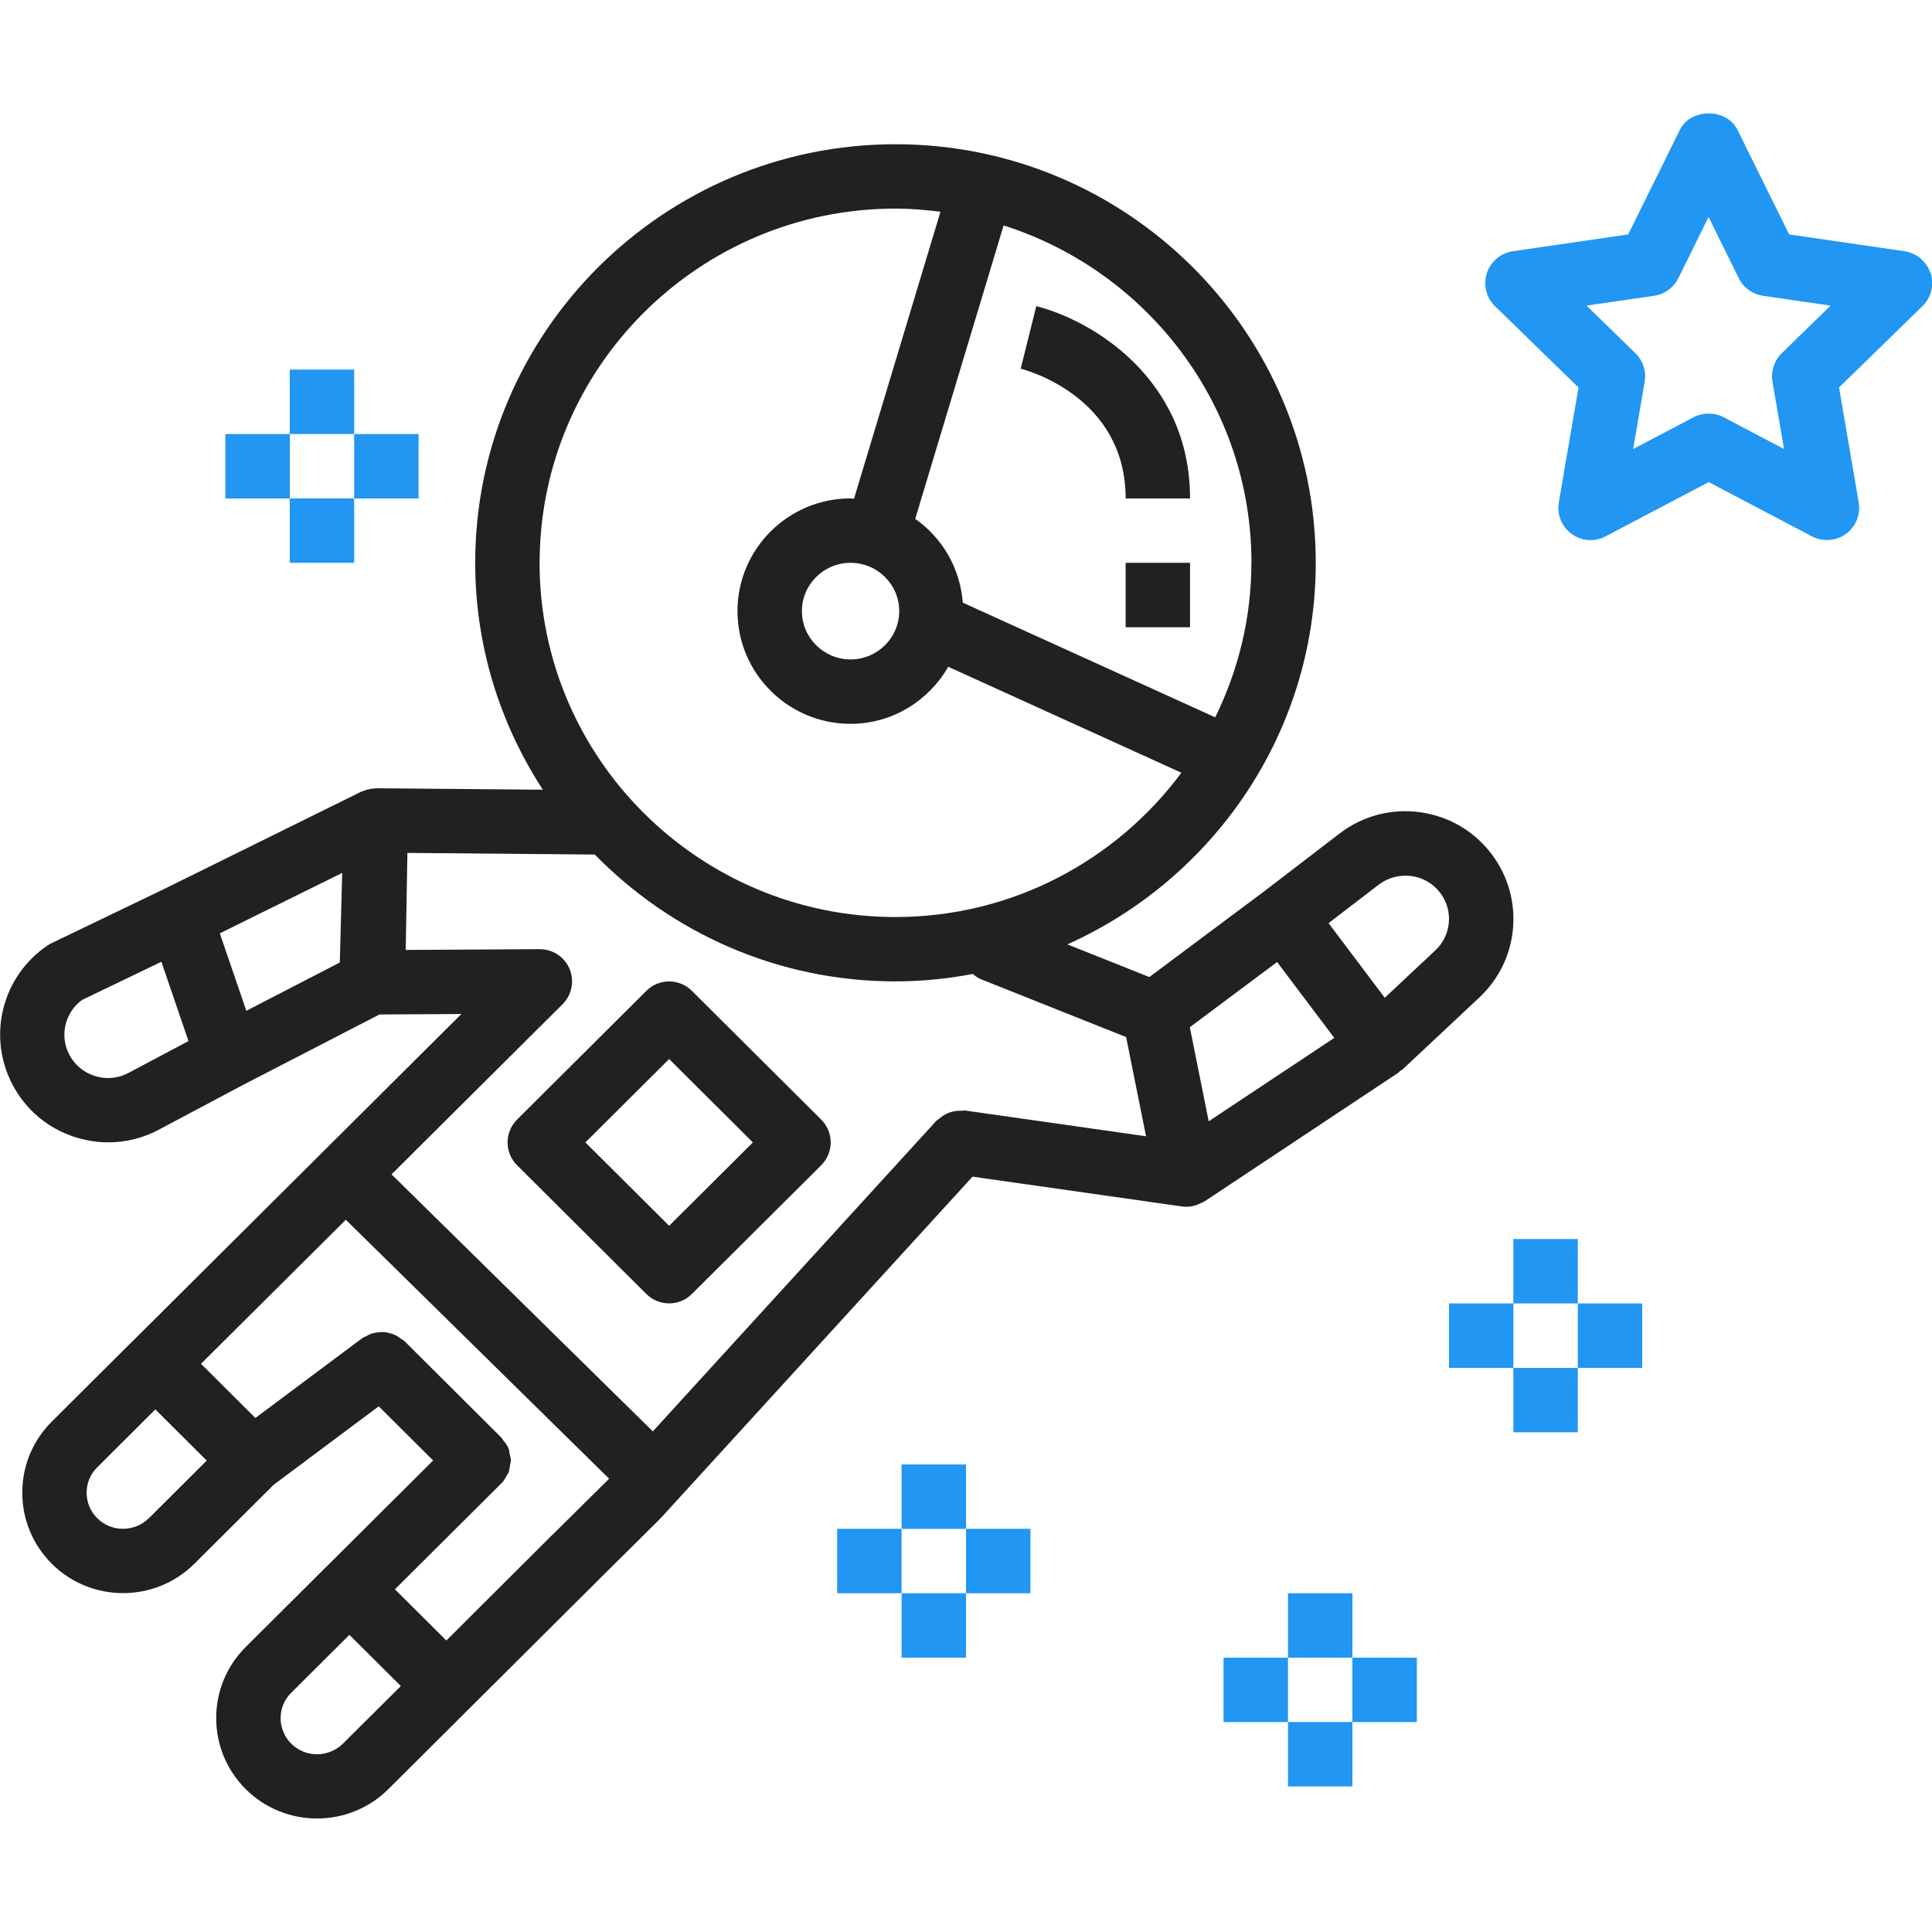
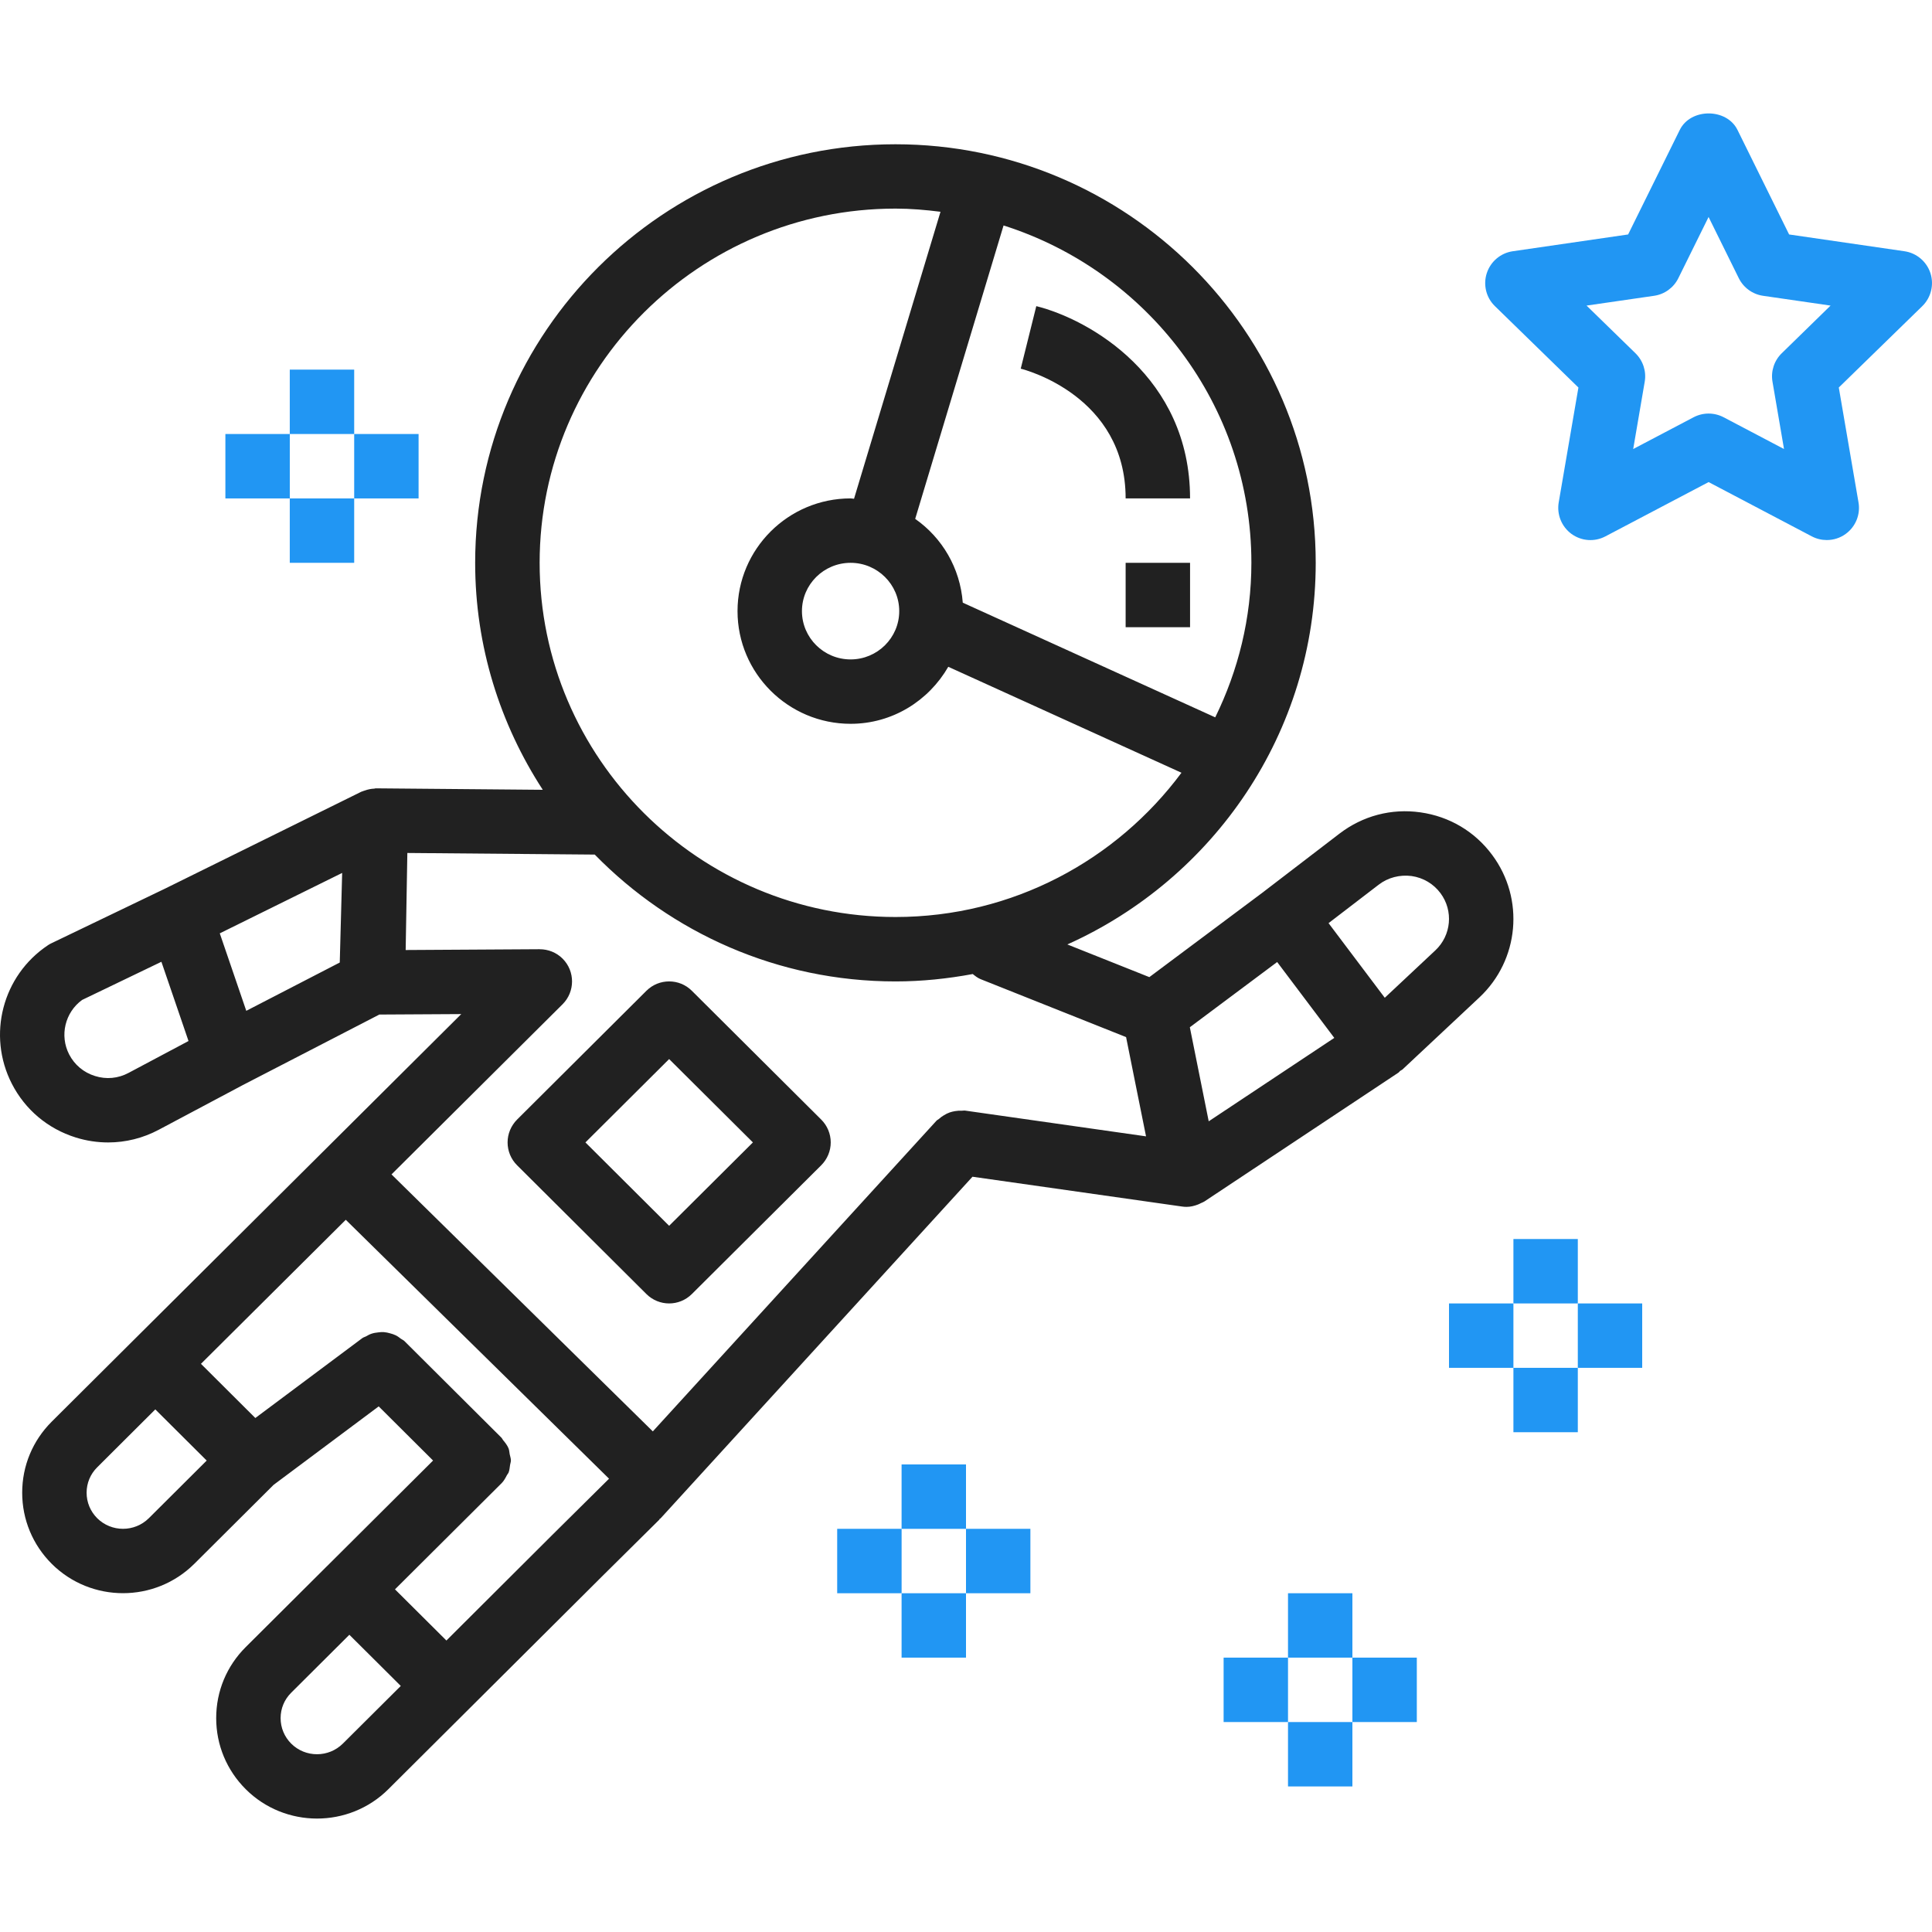
- <svg xmlns="http://www.w3.org/2000/svg" version="1.1" viewBox="0 0 32 32">
-   <path fill="#2196f3" d="M31.974 4.524c-0.063-0.193-0.229-0.333-0.43-0.363l-1.91-0.278-0.855-1.731c-0.179-0.365-0.777-0.365-0.956 0l-0.855 1.731-1.91 0.278c-0.201 0.029-0.367 0.17-0.431 0.363-0.062 0.193-0.011 0.405 0.135 0.547l1.383 1.348-0.326 1.903c-0.034 0.2 0.048 0.402 0.212 0.522 0.166 0.121 0.382 0.135 0.562 0.040l1.709-0.899 1.709 0.899c0.078 0.041 0.164 0.061 0.249 0.061 0.11 0 0.221-0.034 0.314-0.102 0.164-0.119 0.246-0.322 0.212-0.522l-0.326-1.903 1.383-1.348c0.145-0.142 0.197-0.354 0.135-0.547zM29.511 5.851c-0.125 0.122-0.183 0.299-0.153 0.472l0.191 1.114-1-0.526c-0.078-0.041-0.163-0.061-0.249-0.061s-0.17 0.020-0.249 0.061l-1.001 0.526 0.191-1.114c0.030-0.173-0.028-0.349-0.153-0.472l-0.81-0.789 1.119-0.163c0.174-0.025 0.324-0.134 0.402-0.292l0.5-1.013 0.5 1.013c0.078 0.157 0.228 0.267 0.402 0.292l1.119 0.163-0.809 0.789z" />
-   <path fill="#2196f3" d="M26.133 20.522h-1.067v1.067h1.067v-1.067z" />
-   <path fill="#2196f3" d="M26.133 22.656h-1.067v1.067h1.067v-1.067z" />
-   <path fill="#2196f3" d="M27.2 21.589h-1.067v1.067h1.067v-1.067z" />
-   <path fill="#2196f3" d="M25.067 21.589h-1.067v1.067h1.067v-1.067z" />
-   <path fill="#2196f3" d="M22.4 26.389h-1.067v1.067h1.067v-1.067z" />
-   <path fill="#2196f3" d="M22.4 28.522h-1.067v1.067h1.067v-1.067z" />
-   <path fill="#2196f3" d="M23.467 27.456h-1.067v1.067h1.067v-1.067z" />
-   <path fill="#2196f3" d="M21.333 27.456h-1.067v1.067h1.067v-1.067z" />
-   <path fill="#2196f3" d="M16 24.256h-1.067v1.067h1.067v-1.067z" />
-   <path fill="#2196f3" d="M16 26.389h-1.067v1.067h1.067v-1.067z" />
-   <path fill="#2196f3" d="M17.067 25.322h-1.067v1.067h1.067v-1.067z" />
-   <path fill="#2196f3" d="M14.933 25.322h-1.067v1.067h1.067v-1.067z" />
-   <path fill="#2196f3" d="M5.866 6.122h-1.067v1.067h1.067v-1.067z" />
-   <path fill="#2196f3" d="M5.866 8.255h-1.067v1.067h1.067v-1.067z" />
-   <path fill="#2196f3" d="M6.933 7.189h-1.067v1.067h1.067v-1.067z" />
-   <path fill="#2196f3" d="M4.8 7.189h-1.067v1.067h1.067v-1.067z" />
-   <path fill="#212121" d="M24.715 14.159c-0.287-0.388-0.709-0.637-1.188-0.705-0.481-0.068-0.956 0.058-1.34 0.352l-1.252 0.96-1.898 1.417-1.358-0.541c2.421-1.086 4.114-3.508 4.114-6.32 0-3.823-3.123-6.933-6.961-6.933s-6.961 3.11-6.961 6.933c0 1.386 0.414 2.674 1.12 3.758l-2.764-0.024c-0.002 0-0.003 0-0.005 0-0.009 0-0.015 0.004-0.023 0.005-0.053 0.002-0.105 0.013-0.155 0.031-0.013 0.005-0.026 0.008-0.038 0.013-0.006 0.003-0.013 0.003-0.019 0.006l-3.233 1.596c-0.001 0-0.001 0-0.001 0.001l-1.893 0.911c-0.021 0.009-0.042 0.021-0.063 0.035-0.755 0.502-1.012 1.489-0.598 2.295 0.22 0.429 0.595 0.745 1.056 0.889 0.178 0.055 0.359 0.083 0.539 0.083 0.29 0 0.577-0.071 0.839-0.211l1.388-0.738 2.264-1.169 1.357-0.008-5.442 5.416c-0.001 0.001-0.001 0.001-0.002 0.001l-1.339 1.333c-0.316 0.315-0.49 0.732-0.49 1.178s0.174 0.863 0.49 1.179c0.325 0.323 0.752 0.485 1.179 0.485s0.854-0.162 1.18-0.485l1.314-1.309 1.741-1.3 0.901 0.897-1.762 1.754c-0 0.001-0.001 0.001-0.002 0.001l-1.339 1.333c-0.316 0.315-0.49 0.732-0.49 1.178s0.174 0.863 0.49 1.179c0.325 0.323 0.753 0.485 1.18 0.485s0.855-0.162 1.18-0.485l3.482-3.467c0.001-0.001 0.001-0.001 0.001-0.002l1.010-1-0.004-0.004c0.006-0.006 0.015-0.009 0.022-0.015l5.166-5.658 3.471 0.494c0.025 0.004 0.050 0.005 0.075 0.005 0.065 0 0.127-0.015 0.187-0.038 0.018-0.006 0.033-0.015 0.050-0.023 0.019-0.010 0.039-0.015 0.058-0.027l3.213-2.133c0.012-0.008 0.018-0.021 0.029-0.029 0.013-0.010 0.029-0.014 0.041-0.026l1.271-1.191c0.662-0.62 0.753-1.635 0.212-2.362zM2.13 17.77c-0.173 0.093-0.37 0.111-0.558 0.052-0.187-0.058-0.338-0.186-0.427-0.358-0.161-0.314-0.068-0.695 0.214-0.902l1.314-0.632 0.449 1.313-0.992 0.527zM5.628 15.942l-1.548 0.8-0.439-1.283 2.027-1.001-0.040 1.484zM20.727 9.322c0 0.918-0.219 1.785-0.599 2.559l-4.181-1.899c-0.044-0.573-0.341-1.075-0.788-1.388l1.464-4.86c2.378 0.756 4.105 2.974 4.105 5.588zM8.938 9.322c0-3.235 2.644-5.867 5.894-5.867 0.253 0 0.5 0.021 0.745 0.052l-1.432 4.754c-0.019-0.001-0.037-0.006-0.057-0.006-1.033 0-1.873 0.837-1.873 1.867s0.84 1.867 1.873 1.867c0.694 0 1.294-0.383 1.618-0.945l3.862 1.755c-1.075 1.446-2.795 2.39-4.737 2.39-3.25 0-5.894-2.632-5.894-5.867zM14.894 10.122c0 0.441-0.362 0.8-0.806 0.8s-0.806-0.359-0.806-0.8c0-0.441 0.362-0.8 0.806-0.8s0.806 0.359 0.806 0.8zM2.465 25.146c-0.236 0.234-0.619 0.234-0.854 0.001-0.114-0.114-0.176-0.263-0.176-0.423s0.062-0.309 0.176-0.421l0.962-0.959 0.851 0.848-0.959 0.955zM5.679 28.88c-0.236 0.234-0.619 0.235-0.855 0.001-0.114-0.114-0.176-0.263-0.176-0.423s0.062-0.309 0.176-0.421l0.963-0.959 0.852 0.848-0.96 0.955zM9.16 25.411c-0.001 0-0.001 0-0.002 0.001l-1.765 1.76-0.852-0.848 1.763-1.755c0 0 0 0 0-0s0.001-0.001 0.002-0.001c0.040-0.040 0.065-0.088 0.090-0.135 0.007-0.014 0.020-0.026 0.026-0.040 0.017-0.041 0.019-0.085 0.026-0.129 0.003-0.025 0.014-0.047 0.014-0.073 0-0.036-0.013-0.070-0.020-0.106-0.006-0.032-0.006-0.065-0.019-0.095-0.020-0.050-0.055-0.094-0.091-0.138-0.010-0.012-0.014-0.027-0.025-0.038 0 0 0 0-0.001 0s-0.001-0.002-0.001-0.002l-1.607-1.6c-0.017-0.017-0.039-0.024-0.058-0.038-0.028-0.022-0.055-0.042-0.087-0.058-0.030-0.015-0.061-0.024-0.093-0.033-0.034-0.010-0.067-0.017-0.103-0.020-0.033-0.002-0.063 0.001-0.095 0.005-0.036 0.004-0.069 0.009-0.104 0.020-0.034 0.011-0.063 0.027-0.094 0.045-0.020 0.011-0.042 0.015-0.061 0.029l-1.773 1.324-0.901-0.897 2.399-2.386 4.361 4.289-0.928 0.919zM15.979 18.394c-0.015-0.002-0.030 0.004-0.045 0.003-0.039-0.002-0.076 0.001-0.115 0.007-0.030 0.005-0.059 0.011-0.088 0.021-0.034 0.012-0.065 0.028-0.097 0.047-0.030 0.018-0.057 0.037-0.083 0.061-0.013 0.011-0.028 0.017-0.040 0.029l-4.698 5.146-4.328-4.257 2.833-2.818c0.209-0.208 0.21-0.546 0.002-0.755-0.105-0.105-0.243-0.157-0.381-0.156v-0.001l-2.219 0.013 0.028-1.607 3.104 0.027c1.265 1.294 3.029 2.101 4.981 2.101 0.437 0 0.864-0.045 1.279-0.123 0.040 0.032 0.079 0.065 0.13 0.085l2.41 0.96 0.152 0.758 0.178 0.885-3.003-0.427zM20.020 18.572l-0.313-1.558 1.446-1.080 0.947 1.257-2.080 1.381zM23.774 15.741l-0.838 0.785-0.931-1.236 0.831-0.637c0.155-0.119 0.351-0.168 0.543-0.143 0.193 0.027 0.364 0.128 0.48 0.284 0.217 0.292 0.18 0.699-0.085 0.947z" />
-   <path fill="#212121" d="M13.602 18.544l-2.143-2.133c-0.207-0.207-0.545-0.207-0.753 0l-2.142 2.133c-0.1 0.101-0.157 0.236-0.157 0.378s0.056 0.278 0.157 0.378l2.142 2.133c0.104 0.103 0.241 0.155 0.377 0.155s0.273-0.052 0.376-0.155l2.143-2.133c0.1-0.1 0.157-0.236 0.157-0.378s-0.057-0.278-0.157-0.378zM11.083 20.303l-1.387-1.381 1.387-1.381 1.387 1.381-1.387 1.381z" />
-   <path fill="#212121" d="M17.164 5.071l-0.258 1.036c0.071 0.018 1.738 0.452 1.738 2.149h1.067c-0-2.017-1.666-2.965-2.547-3.185z" />
-   <path fill="#212121" d="M19.711 9.322h-1.067v1.067h1.067v-1.067z" />
+ <svg xmlns="http://www.w3.org/2000/svg" width="70" height="70" viewBox="0 0 70 70" fill="none">
+   <path d="M69.943 9.896C69.805 9.475 69.442 9.167 69.002 9.103L64.823 8.495L62.953 4.708C62.561 3.91 61.253 3.91 60.861 4.708L58.99 8.495L54.811 9.103C54.371 9.167 54.008 9.474 53.869 9.897C53.732 10.319 53.845 10.783 54.164 11.092L57.189 14.041L56.475 18.203C56.401 18.641 56.58 19.083 56.938 19.345C57.301 19.608 57.775 19.641 58.168 19.433L61.906 17.467L65.644 19.433C65.814 19.523 66.002 19.567 66.188 19.567C66.429 19.567 66.671 19.493 66.874 19.344C67.233 19.083 67.413 18.641 67.337 18.203L66.623 14.04L69.648 11.092C69.965 10.782 70.08 10.319 69.943 9.896ZM64.556 12.799C64.281 13.066 64.155 13.454 64.221 13.832L64.638 16.269L62.45 15.118C62.279 15.029 62.093 14.984 61.906 14.984C61.719 14.984 61.534 15.029 61.362 15.118L59.174 16.269L59.591 13.832C59.657 13.454 59.531 13.068 59.256 12.799L57.484 11.072L59.932 10.717C60.312 10.662 60.64 10.423 60.81 10.078L61.905 7.862L62.999 10.078C63.169 10.422 63.497 10.662 63.878 10.717L66.325 11.072L64.556 12.799Z" fill="#2196F3" />
+   <path d="M57.167 44.892H54.834V47.226H57.167V44.892Z" fill="#2196F3" />
+   <path d="M57.167 49.559H54.834V51.892H57.167V49.559Z" fill="#2196F3" />
+   <path d="M59.5 47.226H57.167V49.559H59.5V47.226Z" fill="#2196F3" />
+   <path d="M54.834 47.226H52.5V49.559H54.834V47.226Z" fill="#2196F3" />
+   <path d="M49 57.726H46.667V60.059H49V57.726Z" fill="#2196F3" />
+   <path d="M49 62.393H46.667V64.726H49V62.393Z" fill="#2196F3" />
+   <path d="M51.334 60.059H49V62.393H51.334V60.059Z" fill="#2196F3" />
+   <path d="M46.667 60.059H44.334V62.393H46.667V60.059Z" fill="#2196F3" />
+   <path d="M35 53.059H32.666V55.393H35V53.059Z" fill="#2196F3" />
+   <path d="M35 57.726H32.666V60.059H35V57.726Z" fill="#2196F3" />
+   <path d="M37.333 55.392H35V57.726H37.333V55.392Z" fill="#2196F3" />
+   <path d="M32.667 55.392H30.333V57.726H32.667V55.392Z" fill="#2196F3" />
+   <path d="M12.833 13.392H10.499V15.725H12.833V13.392Z" fill="#2196F3" />
+   <path d="M12.833 18.059H10.499V20.392H12.833V18.059Z" fill="#2196F3" />
+   <path d="M15.166 15.725H12.833V18.059H15.166V15.725Z" fill="#2196F3" />
+   <path d="M10.5 15.725H8.166V18.059H10.5V15.725Z" fill="#2196F3" />
+   <path d="M54.063 30.974C53.435 30.126 52.512 29.58 51.464 29.433C50.412 29.283 49.373 29.56 48.533 30.203L45.795 32.301L45.794 32.303L41.643 35.403L38.672 34.219C43.969 31.843 47.671 26.545 47.671 20.394C47.671 12.031 40.84 5.227 32.444 5.227C24.047 5.227 17.216 12.031 17.216 20.394C17.216 23.425 18.123 26.244 19.666 28.616L13.62 28.563C13.617 28.563 13.613 28.563 13.61 28.563C13.591 28.563 13.576 28.573 13.559 28.574C13.443 28.578 13.33 28.602 13.219 28.642C13.191 28.652 13.162 28.658 13.135 28.671C13.121 28.677 13.107 28.678 13.093 28.685L6.021 32.176C6.02 32.176 6.018 32.176 6.018 32.178L1.877 34.169C1.831 34.189 1.784 34.216 1.739 34.246C0.088 35.345 -0.474 37.504 0.43 39.268C0.912 40.206 1.732 40.896 2.74 41.212C3.129 41.334 3.525 41.393 3.919 41.393C4.553 41.393 5.181 41.238 5.756 40.931L8.792 39.317L13.744 36.759L16.712 36.742L4.808 48.588C4.807 48.59 4.806 48.59 4.805 48.591L1.876 51.507C1.185 52.196 0.804 53.109 0.804 54.084C0.804 55.056 1.185 55.972 1.876 56.662C2.587 57.369 3.521 57.724 4.456 57.724C5.392 57.724 6.325 57.369 7.038 56.662L9.913 53.799L13.721 50.956L15.691 52.918L11.838 56.755C11.836 56.756 11.835 56.756 11.834 56.758L8.906 59.674C8.214 60.362 7.833 61.276 7.833 62.25C7.833 63.223 8.214 64.139 8.906 64.829C9.616 65.536 10.552 65.89 11.486 65.89C12.421 65.89 13.357 65.536 14.068 64.829L16.998 61.912L21.684 57.245C21.685 57.244 21.685 57.243 21.686 57.242L23.895 55.054L23.887 55.046C23.901 55.032 23.921 55.027 23.935 55.012L35.235 42.635L42.828 43.715C42.883 43.724 42.938 43.727 42.992 43.727C43.134 43.727 43.27 43.693 43.402 43.643C43.441 43.629 43.474 43.61 43.511 43.592C43.553 43.571 43.597 43.559 43.637 43.532L50.666 38.865C50.692 38.848 50.706 38.82 50.73 38.801C50.758 38.779 50.793 38.77 50.819 38.745L53.6 36.14C55.047 34.784 55.247 32.563 54.063 30.974ZM4.66 38.872C4.281 39.075 3.851 39.116 3.439 38.985C3.03 38.858 2.699 38.579 2.505 38.203C2.153 37.517 2.357 36.681 2.974 36.23L5.848 34.847L6.54 36.869L6.83 37.718L4.66 38.872ZM12.31 34.874L8.923 36.624L8.365 34.991L7.963 33.817L12.397 31.628L12.31 34.874ZM45.34 20.392C45.34 22.401 44.861 24.296 44.03 25.991L34.883 21.836C34.788 20.582 34.137 19.484 33.159 18.8L36.361 8.169C41.563 9.823 45.34 14.675 45.34 20.392ZM19.552 20.392C19.552 13.316 25.336 7.558 32.446 7.558C32.999 7.558 33.54 7.605 34.076 7.673L30.943 18.071C30.901 18.07 30.862 18.058 30.819 18.058C28.56 18.058 26.722 19.89 26.722 22.142C26.722 24.394 28.56 26.225 30.819 26.225C32.337 26.225 33.65 25.387 34.358 24.159L42.807 27.998C40.456 31.162 36.694 33.225 32.446 33.225C25.336 33.225 19.552 27.468 19.552 20.392ZM32.581 22.142C32.581 23.107 31.79 23.892 30.819 23.892C29.847 23.892 29.056 23.107 29.056 22.142C29.056 21.177 29.847 20.392 30.819 20.392C31.79 20.392 32.581 21.177 32.581 22.142ZM5.392 55.008C4.875 55.52 4.038 55.519 3.523 55.009C3.274 54.76 3.138 54.432 3.138 54.084C3.138 53.736 3.274 53.408 3.523 53.162L5.627 51.065L7.489 52.919L5.392 55.008ZM12.422 63.174C11.905 63.687 11.068 63.688 10.552 63.176C10.303 62.927 10.167 62.599 10.167 62.25C10.167 61.903 10.303 61.575 10.552 61.329L12.658 59.231L13.539 60.107L14.521 61.085L12.422 63.174ZM20.038 55.586C20.037 55.587 20.036 55.587 20.035 55.589L16.174 59.439L15.293 58.562L14.311 57.585L18.168 53.745C18.168 53.745 18.168 53.745 18.168 53.744C18.169 53.743 18.17 53.743 18.172 53.742C18.259 53.654 18.314 53.549 18.368 53.445C18.383 53.415 18.412 53.389 18.425 53.358C18.461 53.268 18.467 53.171 18.481 53.077C18.488 53.023 18.511 52.973 18.511 52.918C18.511 52.84 18.483 52.764 18.467 52.687C18.453 52.617 18.453 52.546 18.426 52.478C18.382 52.368 18.306 52.272 18.227 52.177C18.204 52.151 18.196 52.119 18.172 52.094C18.172 52.094 18.172 52.094 18.171 52.094C18.169 52.093 18.169 52.091 18.168 52.09L14.653 48.59C14.616 48.552 14.568 48.537 14.526 48.506C14.464 48.458 14.405 48.413 14.336 48.38C14.269 48.347 14.201 48.327 14.131 48.308C14.057 48.287 13.985 48.271 13.906 48.265C13.835 48.26 13.769 48.267 13.697 48.276C13.619 48.285 13.546 48.295 13.47 48.32C13.396 48.343 13.331 48.379 13.264 48.418C13.22 48.442 13.171 48.451 13.13 48.481L9.251 51.377L7.281 49.414L12.528 44.195L22.067 53.576L20.038 55.586ZM34.954 40.237C34.921 40.233 34.889 40.245 34.855 40.243C34.77 40.239 34.688 40.244 34.603 40.258C34.537 40.27 34.474 40.283 34.411 40.305C34.336 40.331 34.269 40.366 34.2 40.408C34.134 40.447 34.075 40.489 34.018 40.542C33.99 40.566 33.956 40.578 33.93 40.606L23.653 51.862L14.185 42.551L20.383 36.386C20.839 35.931 20.841 35.192 20.386 34.735C20.156 34.505 19.854 34.392 19.552 34.393V34.392L14.698 34.421L14.759 30.905L21.549 30.963C24.317 33.794 28.176 35.559 32.446 35.559C33.403 35.559 34.336 35.46 35.245 35.291C35.332 35.361 35.419 35.432 35.528 35.476L40.8 37.576L41.133 39.235L41.523 41.172L34.954 40.237ZM43.794 40.627L43.11 37.219L46.274 34.856L47.102 35.955L48.344 37.605L43.794 40.627ZM52.005 34.434L50.173 36.151L48.136 33.447L49.954 32.053C50.294 31.792 50.722 31.686 51.142 31.74C51.564 31.8 51.938 32.02 52.192 32.362C52.666 33 52.585 33.891 52.005 34.434Z" fill="#212121" />
+   <path d="M29.755 40.565L25.067 35.898C24.613 35.445 23.876 35.445 23.421 35.898L18.734 40.565C18.515 40.786 18.391 41.082 18.391 41.392C18.391 41.703 18.514 42 18.734 42.219L23.421 46.886C23.648 47.112 23.947 47.226 24.244 47.226C24.542 47.226 24.84 47.112 25.067 46.886L29.755 42.219C29.974 42 30.099 41.703 30.099 41.392C30.099 41.082 29.975 40.784 29.755 40.565ZM24.244 44.413L21.211 41.392L24.244 38.372L27.279 41.392L24.244 44.413Z" fill="#212121" />
+   <path d="M37.547 11.092L36.983 13.358C37.138 13.397 40.784 14.346 40.784 18.059H43.118C43.117 13.646 39.474 11.572 37.547 11.092Z" fill="#212121" />
+   <path d="M43.118 20.392H40.784V22.725H43.118V20.392Z" fill="#212121" />
</svg>
